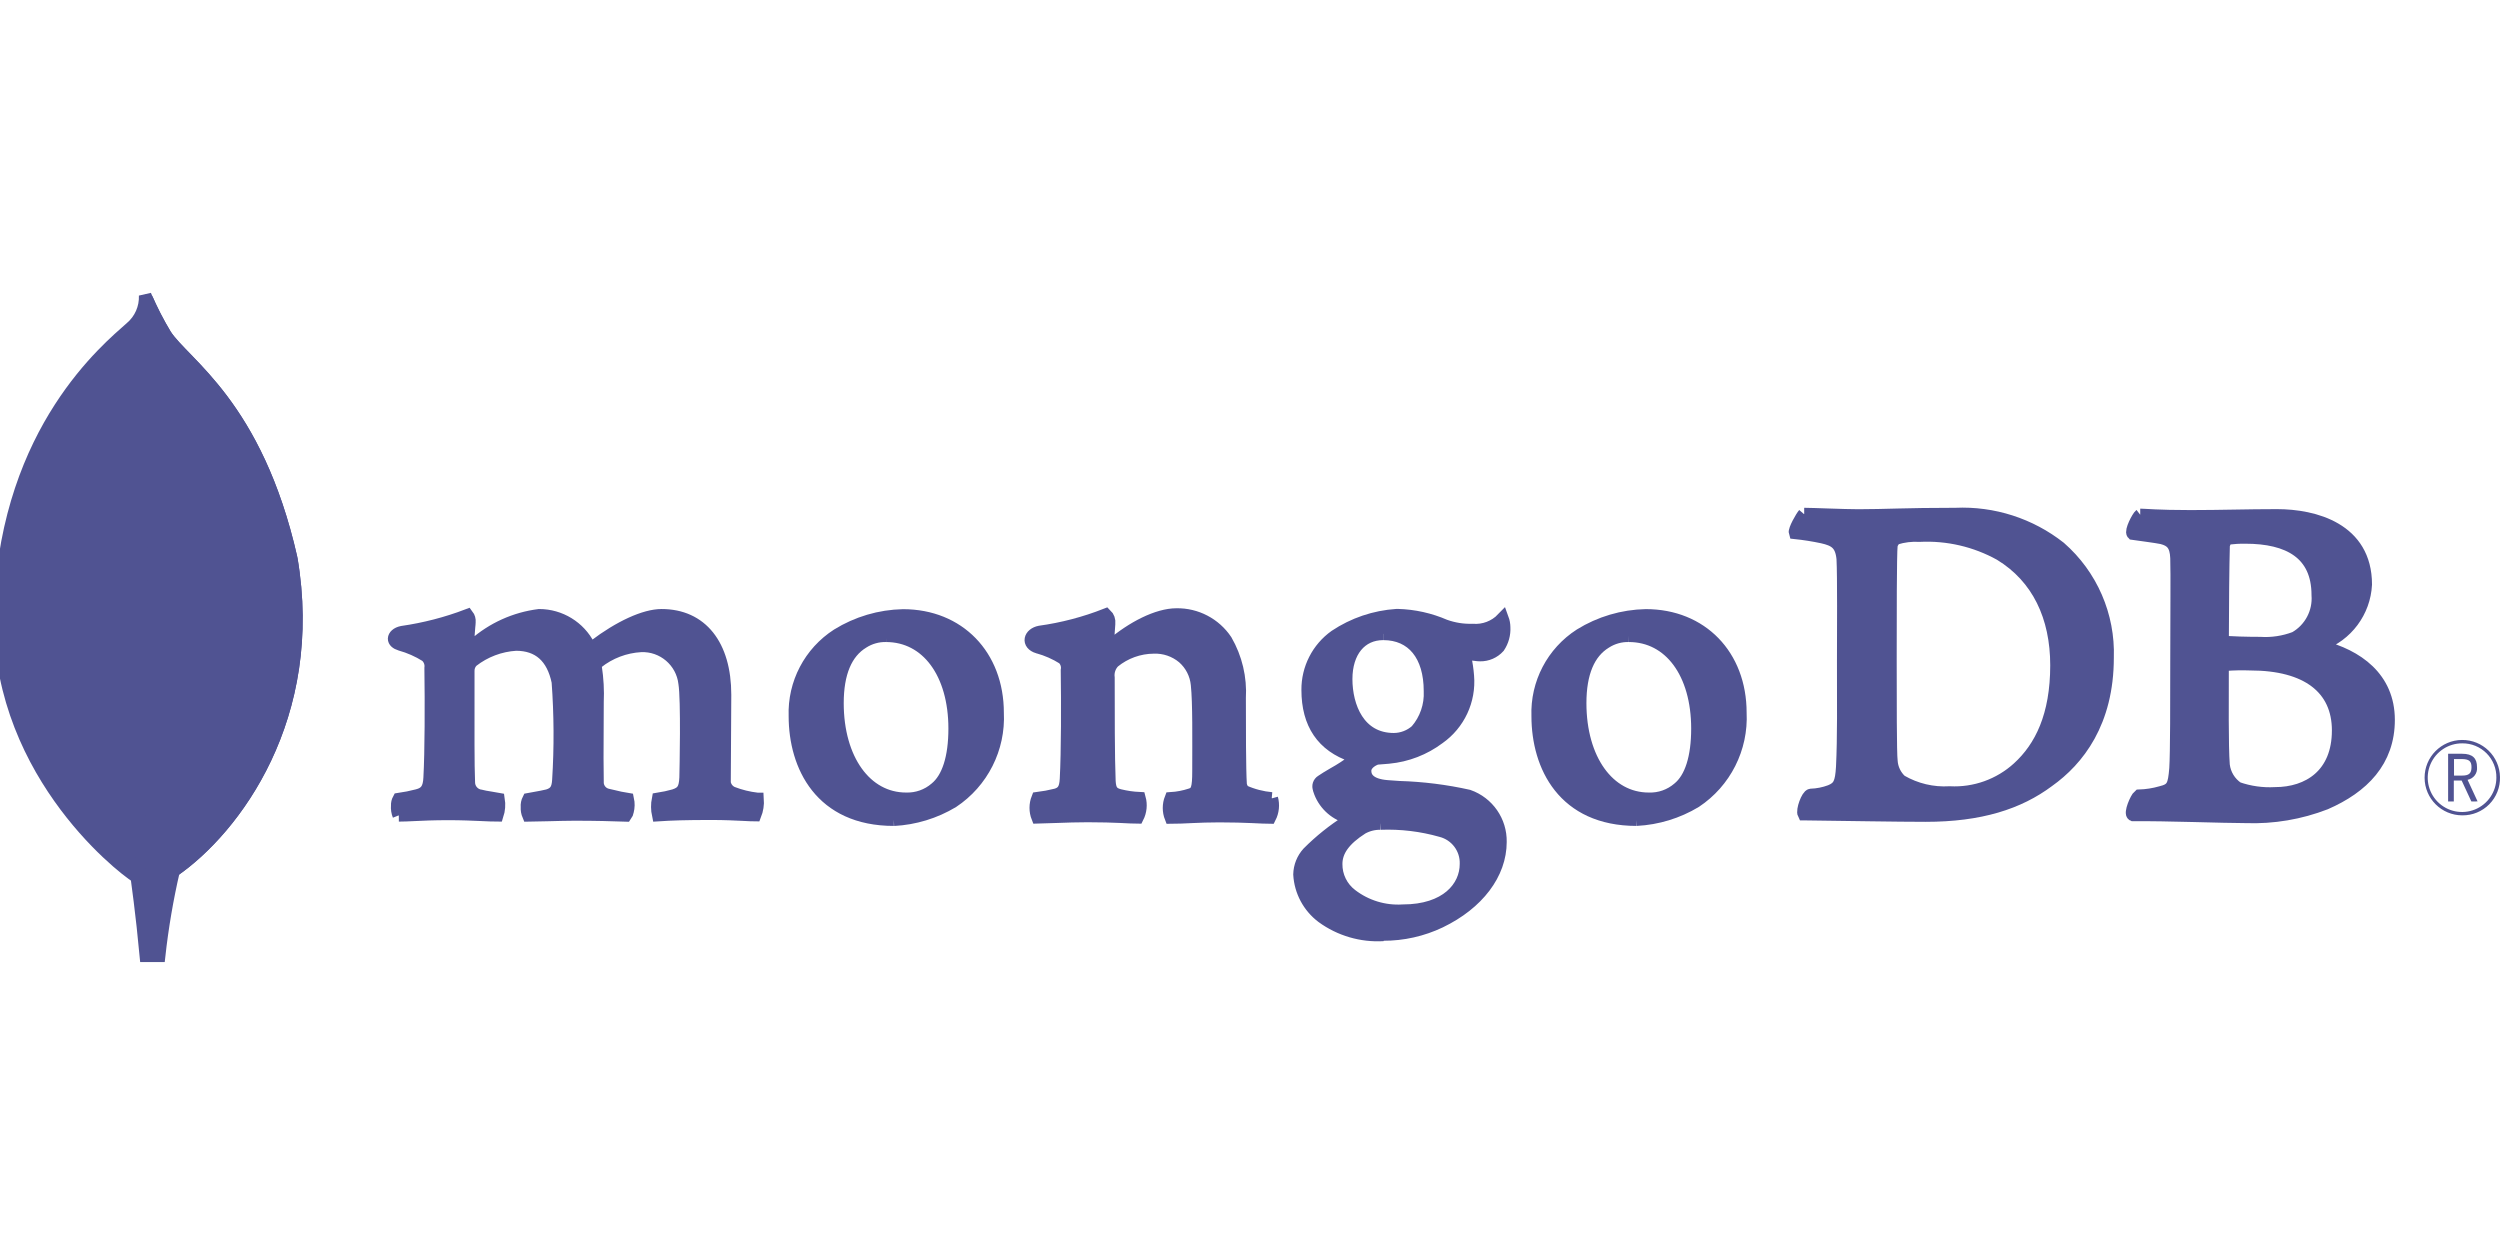
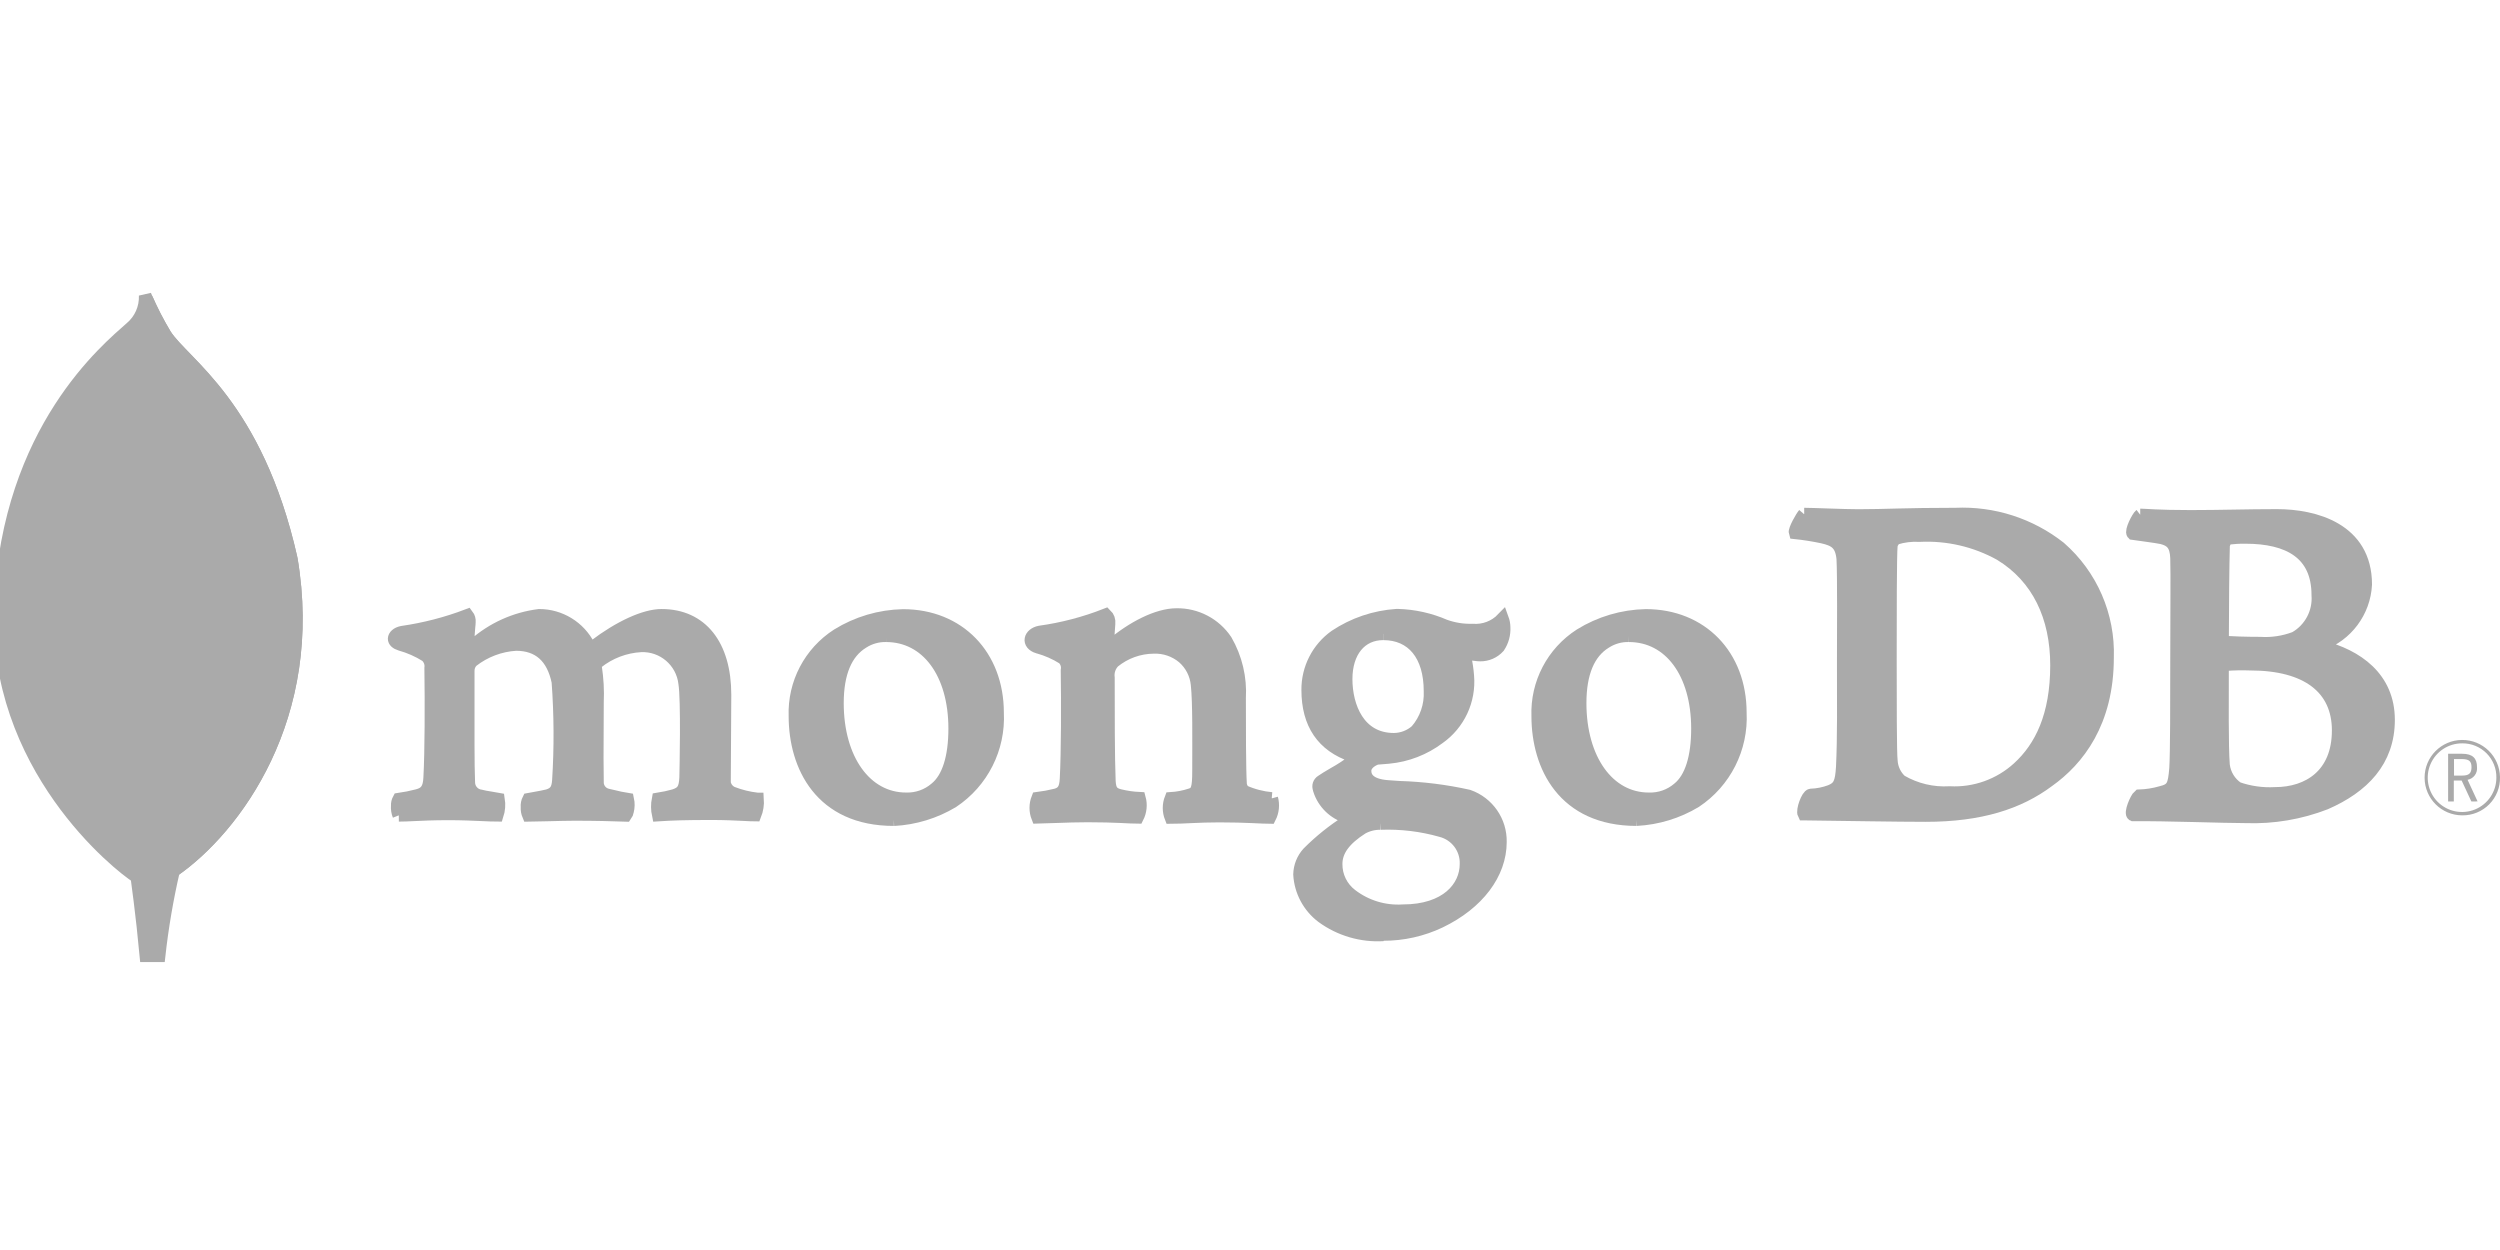
<svg xmlns="http://www.w3.org/2000/svg" width="200" height="100" viewBox="0 0 200 100">
  <defs>
    <clipPath id="clip-custom_1">
      <rect width="200" height="100" />
    </clipPath>
  </defs>
  <g id="custom_1" data-name="custom – 1" clip-path="url(#clip-custom_1)">
    <g id="MongoDB_Logo" transform="translate(-6.321 18.935)">
-       <path id="Path_1" data-name="Path 1" d="M29.616,25.718C26.832,13.437,21.03,10.168,19.55,7.857A26.287,26.287,0,0,1,17.932,4.69,3.224,3.224,0,0,1,16.783,7.3c-1.862,1.66-9.769,8.1-10.435,22.057-.62,13.009,9.564,21.031,10.909,21.861a2.989,2.989,0,0,0,2.909-.456c4.909-3.369,11.617-12.351,9.455-25.039" transform="translate(0 0)" fill="#505392" stroke="#505392" stroke-width="1" />
-       <path id="Path_2" data-name="Path 2" d="M67.591,222.46a26.747,26.747,0,0,1-1.091,6.931s.427,3.066.727,6.313h1.062a59.045,59.045,0,0,1,1.158-6.8C68.073,228.229,67.644,225.286,67.591,222.46Z" transform="translate(-49.237 -178.175)" fill="#505392" stroke="#505392" stroke-width="1" />
-       <path id="Path_3" data-name="Path 3" d="M73.021,51.977h0c-1.389-.642-1.791-3.647-1.853-6.447a131.972,131.972,0,0,0,.3-13.882c-.073-2.429.035-22.5-.6-25.437A24.415,24.415,0,0,0,72.363,9.1c1.48,2.313,7.284,5.582,10.066,17.862C84.6,39.627,77.925,48.586,73.021,51.977Z" transform="translate(-52.813 -1.244)" fill="#505392" stroke="#505392" stroke-width="1" />
-       <path id="Path_4" data-name="Path 4" d="M1076.128,206.353a3.016,3.016,0,1,1,3.016-3.058,2.978,2.978,0,0,1-3.016,3.058m0-5.76a2.746,2.746,0,1,0,2.727,2.753,2.7,2.7,0,0,0-2.727-2.753m.727,4.651-.778-1.678h-.627v1.678h-.456v-3.818h1.125c.838,0,1.187.364,1.187,1.067a.928.928,0,0,1-.755,1.016l.8,1.729Zm-1.388-2.073h.66c.534,0,.738-.182.738-.669s-.195-.653-.8-.653h-.6Z" transform="translate(-872.824 -160.06)" fill="#505392" />
-       <path id="Path_5" data-name="Path 5" d="M804.583,122.285a6.925,6.925,0,0,0,3.885.922,7.563,7.563,0,0,0,5.476-1.958c1.818-1.653,3.069-4.182,3.069-8.22,0-3.88-1.476-7.029-4.506-8.873a12.052,12.052,0,0,0-6.449-1.5,5.354,5.354,0,0,0-1.9.231,1,1,0,0,0-.351.545c-.076.691-.076,5.953-.076,9.064,0,3.189,0,7.637.076,8.182a2.354,2.354,0,0,0,.776,1.613m-7.753-21.362c.66,0,3.169.115,4.336.115,2.182,0,3.689-.115,7.767-.115a12.575,12.575,0,0,1,8.351,2.687,11.184,11.184,0,0,1,3.818,8.8c0,5.186-2.364,8.182-4.74,9.871-2.364,1.767-5.438,2.766-9.818,2.766-2.331,0-6.333-.076-9.673-.115H796.8c-.156-.307.285-1.505.558-1.536a4.941,4.941,0,0,0,1.567-.311c.706-.289.871-.649.949-1.916.117-2.382.078-5.224.078-8.451,0-2.3.038-6.8-.038-8.22-.118-1.189-.62-1.5-1.636-1.727a21.135,21.135,0,0,0-2.182-.345c-.076-.231.52-1.273.715-1.5" transform="translate(-646.174 -78.741)" fill="#505392" stroke="#505392" stroke-width="1" />
-       <path id="Path_6" data-name="Path 6" d="M952.062,103.182c-.155.038-.349.424-.349.615-.04,1.384-.078,4.993-.078,7.489a.247.247,0,0,0,.194.193c.5.038,1.747.078,2.8.078a6.644,6.644,0,0,0,2.8-.424,3.622,3.622,0,0,0,1.818-3.418c0-3.342-2.331-4.609-5.787-4.609a10.424,10.424,0,0,0-1.4.076m8.818,15.364c0-3.38-2.487-5.3-7.033-5.3a17.756,17.756,0,0,0-1.98.038c-.116.038-.233.115-.233.193,0,2.42-.04,6.3.078,7.835a2.592,2.592,0,0,0,1.125,1.844,7.813,7.813,0,0,0,2.991.422c2.68,0,5.051-1.5,5.051-5.031M945.044,101.3c.351,0,1.384.115,4.026.115,2.485,0,4.505-.076,6.909-.076,2.991,0,7.108,1.076,7.108,5.531a5.39,5.39,0,0,1-3.573,4.8c-.116.038-.116.115,0,.153,2.875.727,5.4,2.5,5.4,5.877,0,3.3-2.058,5.378-5.049,6.684a16.03,16.03,0,0,1-6.364,1.075c-1.747,0-6.431-.182-9.035-.153-.273-.115.249-1.345.482-1.536a7.162,7.162,0,0,0,1.762-.276c.931-.229,1.042-.529,1.158-1.913.078-1.191.078-5.455.078-8.489,0-4.149.04-6.951,0-8.335-.038-1.075-.427-1.422-1.166-1.613-.582-.116-1.553-.231-2.329-.345-.194-.193.4-1.345.6-1.5" transform="translate(-767.505 -79.044)" fill="#505392" stroke="#505392" stroke-width="1" />
-       <path id="Path_7" data-name="Path 7" d="M180.112,161.443a1.684,1.684,0,0,1-.118-.776.987.987,0,0,1,.118-.518,13.2,13.2,0,0,0,1.491-.3c.687-.171.945-.545.985-1.422.113-2.071.12-5.957.08-8.687v-.08a1.107,1.107,0,0,0-.364-.976,7.808,7.808,0,0,0-2.06-.909c-.325-.1-.505-.267-.5-.467s.215-.436.638-.52a24.5,24.5,0,0,0,5.233-1.353.767.767,0,0,1,.155.545c0,.12-.018.247-.031.378-.033.385-.069.824-.069,1.26a.287.287,0,0,0,.487.165,9.647,9.647,0,0,1,5.195-2.346,4.468,4.468,0,0,1,3.971,2.436.267.267,0,0,0,.225.133.258.258,0,0,0,.211-.113c2.027-1.538,4.036-2.456,5.382-2.456,3.178,0,5.078,2.38,5.078,6.364,0,1.145-.011,2.6-.022,3.953-.009,1.189-.018,2.3-.018,3.075a1.063,1.063,0,0,0,.627.809,8.035,8.035,0,0,0,1.986.489h.033a2.954,2.954,0,0,1-.2,1.3c-.211,0-.5-.018-.865-.036-.66-.033-1.565-.078-2.618-.078-2.113,0-3.216.04-4.271.109a3.2,3.2,0,0,1-.011-1.293,11.186,11.186,0,0,0,1.295-.282c.673-.222.867-.527.909-1.42.016-.635.138-6.226-.078-7.553a3.38,3.38,0,0,0-3.5-2.987,6.168,6.168,0,0,0-3.495,1.333.509.509,0,0,0-.127.329v.027a14.3,14.3,0,0,1,.153,2.816c0,.727,0,1.486-.009,2.244-.009,1.542-.016,3,.009,4.1a1.031,1.031,0,0,0,.818,1.073c.2.044.355.082.513.118.3.075.62.151,1.091.225a2.089,2.089,0,0,1-.018.967.775.775,0,0,1-.136.329c-1.175-.04-2.38-.075-4.12-.075-.527,0-1.387.022-2.147.042-.616.016-1.2.033-1.529.035a1.5,1.5,0,0,1-.116-.669,1.16,1.16,0,0,1,.122-.625l.467-.085c.407-.073.76-.135,1.091-.218.575-.182.791-.495.833-1.227a57.731,57.731,0,0,0-.042-7.867c-.411-1.978-1.536-2.982-3.347-2.982A6.3,6.3,0,0,0,186,149.1a1.066,1.066,0,0,0-.322.791v2.035c0,2.473-.016,5.551.044,6.882a1.09,1.09,0,0,0,.951,1.076c.169.049.46.1.8.153.195.033.407.067.627.107a2.756,2.756,0,0,1-.1,1.3c-.338,0-.755-.022-1.231-.042-.727-.033-1.636-.073-2.664-.073-1.215,0-2.06.04-2.738.073-.456.022-.851.04-1.246.042" transform="translate(-141.895 -115.15)" fill="#505392" stroke="#505392" stroke-width="1" />
-       <path id="Path_8" data-name="Path 8" d="M363.367,147.143a3.313,3.313,0,0,0-1.855.522c-1.349.82-2.036,2.458-2.036,4.866,0,4.506,2.256,7.653,5.487,7.653a3.455,3.455,0,0,0,2.367-.838c.993-.809,1.52-2.464,1.52-4.78,0-4.438-2.206-7.422-5.487-7.422m.622,14.711c-5.837,0-7.915-4.282-7.915-8.287a7.41,7.41,0,0,1,3.4-6.5,10.383,10.383,0,0,1,5.253-1.553c4.453,0,7.564,3.2,7.564,7.789a8.059,8.059,0,0,1-3.593,7.117,10.191,10.191,0,0,1-4.709,1.438" transform="translate(-286.157 -115.216)" fill="#505392" stroke="#505392" stroke-width="1" />
-       <path id="Path_9" data-name="Path 9" d="M690.183,147.143a3.3,3.3,0,0,0-1.858.522c-1.349.82-2.036,2.458-2.036,4.866,0,4.506,2.256,7.653,5.487,7.653a3.455,3.455,0,0,0,2.375-.838c.993-.809,1.518-2.464,1.518-4.78,0-4.438-2.2-7.422-5.486-7.422m.622,14.711c-5.836,0-7.915-4.282-7.915-8.286a7.406,7.406,0,0,1,3.4-6.506,10.364,10.364,0,0,1,5.251-1.553c4.453,0,7.564,3.2,7.564,7.787a8.053,8.053,0,0,1-3.593,7.117,10.171,10.171,0,0,1-4.709,1.44" transform="translate(-553.554 -115.216)" fill="#505392" stroke="#505392" stroke-width="1" />
-       <path id="Path_10" data-name="Path 10" d="M584.786,146.925c-1.8,0-2.962,1.42-2.962,3.618s1,4.811,3.818,4.811a2.741,2.741,0,0,0,1.795-.693,4.491,4.491,0,0,0,1.091-3.158c0-2.867-1.4-4.578-3.733-4.578m-.233,15.171a2.961,2.961,0,0,0-1.454.364c-1.424.909-2.084,1.818-2.084,2.875a3.07,3.07,0,0,0,1.209,2.475,6.13,6.13,0,0,0,4.122,1.26c3.489,0,5.053-1.876,5.053-3.735a2.648,2.648,0,0,0-1.986-2.653,15.578,15.578,0,0,0-4.855-.584m.233,8.909a7.533,7.533,0,0,1-4.893-1.435,4.585,4.585,0,0,1-1.818-3.4,2.656,2.656,0,0,1,.687-1.727,18.068,18.068,0,0,1,3.164-2.535.167.167,0,0,0,.1-.155.162.162,0,0,0-.124-.16,3.341,3.341,0,0,1-2.242-2.182.186.186,0,0,0-.016-.085.5.5,0,0,1,.2-.627c.225-.16.585-.375.971-.6a13.056,13.056,0,0,0,1.562-1.016.256.256,0,0,0-.066-.4c-2.382-.8-3.582-2.569-3.582-5.273a5.242,5.242,0,0,1,2.2-4.315,10.037,10.037,0,0,1,4.922-1.669h.091a10.149,10.149,0,0,1,3.757.836,5.971,5.971,0,0,0,2.222.353,2.994,2.994,0,0,0,2.4-.909,2.087,2.087,0,0,1,.127.687,2.586,2.586,0,0,1-.433,1.578,1.961,1.961,0,0,1-1.493.649,1.247,1.247,0,0,1-.182-.009,4.9,4.9,0,0,1-.909-.151l-.149.053c-.047.069-.016.145.022.244a.325.325,0,0,1,.022.06,10.646,10.646,0,0,1,.216,1.473,5.5,5.5,0,0,1-2.32,4.971,7.92,7.92,0,0,1-4,1.549h0c-.031,0-.182.013-.466.038-.182.016-.418.038-.453.038h-.035c-.262.073-.945.4-.945,1,0,.5.309,1.125,1.787,1.238l.956.067a29.42,29.42,0,0,1,5.529.693,3.829,3.829,0,0,1,2.558,3.686c0,2.536-1.8,4.922-4.824,6.38a10.484,10.484,0,0,1-4.562,1.024" transform="translate(-467.809 -115.15)" fill="#505392" stroke="#505392" stroke-width="1" />
-       <path id="Path_11" data-name="Path 11" d="M479.125,159.845a6.937,6.937,0,0,1-2.215-.576,1.019,1.019,0,0,1-.273-.545c-.078-1.191-.078-4.647-.078-6.909a8.254,8.254,0,0,0-1.091-4.609,4.675,4.675,0,0,0-3.962-2.075c-1.515,0-3.535,1.036-5.2,2.458-.04.038-.3.282-.291-.1s.064-1.145.1-1.636a.842.842,0,0,0-.255-.713,23.153,23.153,0,0,1-5.284,1.384c-.825.16-1.035.955-.153,1.229h.013a7.54,7.54,0,0,1,2,.88,1.049,1.049,0,0,1,.311.96c.038,2.573.038,6.529-.078,8.68-.038.845-.273,1.153-.895,1.307l.058-.02a12.084,12.084,0,0,1-1.438.269,2.094,2.094,0,0,0,0,1.536c.389,0,2.364-.115,4-.115,2.251,0,3.417.115,4,.115a2.144,2.144,0,0,0,.156-1.536,8.18,8.18,0,0,1-1.595-.231c-.62-.153-.776-.462-.815-1.151-.076-1.807-.076-5.647-.076-8.26a1.538,1.538,0,0,1,.425-1.273,5.118,5.118,0,0,1,3.186-1.151,3.476,3.476,0,0,1,2.364.805,3.291,3.291,0,0,1,1.113,2.171c.155,1.455.115,4.38.115,6.909,0,1.384-.115,1.731-.62,1.884a6.274,6.274,0,0,1-1.593.307,2.1,2.1,0,0,0,0,1.536c1.009,0,2.182-.115,3.884-.115,2.136,0,3.5.115,4.04.115a2.138,2.138,0,0,0,.156-1.536" transform="translate(-371.067 -114.905)" fill="#505392" stroke="#505392" stroke-width="1" />
+       <path id="Path_1" data-name="Path 1" d="M29.616,25.718C26.832,13.437,21.03,10.168,19.55,7.857A26.287,26.287,0,0,1,17.932,4.69,3.224,3.224,0,0,1,16.783,7.3c-1.862,1.66-9.769,8.1-10.435,22.057-.62,13.009,9.564,21.031,10.909,21.861a2.989,2.989,0,0,0,2.909-.456c4.909-3.369,11.617-12.351,9.455-25.039" transform="translate(0 0)" fill="#aaaaaa" stroke="#aaaaaa" stroke-width="1" />
+       <path id="Path_2" data-name="Path 2" d="M67.591,222.46a26.747,26.747,0,0,1-1.091,6.931s.427,3.066.727,6.313h1.062a59.045,59.045,0,0,1,1.158-6.8C68.073,228.229,67.644,225.286,67.591,222.46Z" transform="translate(-49.237 -178.175)" fill="#aaaaaa" stroke="#aaaaaa" stroke-width="1" />
+       <path id="Path_3" data-name="Path 3" d="M73.021,51.977h0c-1.389-.642-1.791-3.647-1.853-6.447a131.972,131.972,0,0,0,.3-13.882c-.073-2.429.035-22.5-.6-25.437A24.415,24.415,0,0,0,72.363,9.1c1.48,2.313,7.284,5.582,10.066,17.862C84.6,39.627,77.925,48.586,73.021,51.977Z" transform="translate(-52.813 -1.244)" fill="#aaaaaa" stroke="#aaaaaa" stroke-width="1" />
+       <path id="Path_4" data-name="Path 4" d="M1076.128,206.353a3.016,3.016,0,1,1,3.016-3.058,2.978,2.978,0,0,1-3.016,3.058m0-5.76a2.746,2.746,0,1,0,2.727,2.753,2.7,2.7,0,0,0-2.727-2.753m.727,4.651-.778-1.678h-.627v1.678h-.456v-3.818h1.125c.838,0,1.187.364,1.187,1.067a.928.928,0,0,1-.755,1.016l.8,1.729Zm-1.388-2.073h.66c.534,0,.738-.182.738-.669s-.195-.653-.8-.653h-.6Z" transform="translate(-872.824 -160.06)" fill="#aaaaaa" />
+       <path id="Path_5" data-name="Path 5" d="M804.583,122.285a6.925,6.925,0,0,0,3.885.922,7.563,7.563,0,0,0,5.476-1.958c1.818-1.653,3.069-4.182,3.069-8.22,0-3.88-1.476-7.029-4.506-8.873a12.052,12.052,0,0,0-6.449-1.5,5.354,5.354,0,0,0-1.9.231,1,1,0,0,0-.351.545c-.076.691-.076,5.953-.076,9.064,0,3.189,0,7.637.076,8.182a2.354,2.354,0,0,0,.776,1.613m-7.753-21.362c.66,0,3.169.115,4.336.115,2.182,0,3.689-.115,7.767-.115a12.575,12.575,0,0,1,8.351,2.687,11.184,11.184,0,0,1,3.818,8.8c0,5.186-2.364,8.182-4.74,9.871-2.364,1.767-5.438,2.766-9.818,2.766-2.331,0-6.333-.076-9.673-.115H796.8c-.156-.307.285-1.505.558-1.536a4.941,4.941,0,0,0,1.567-.311c.706-.289.871-.649.949-1.916.117-2.382.078-5.224.078-8.451,0-2.3.038-6.8-.038-8.22-.118-1.189-.62-1.5-1.636-1.727a21.135,21.135,0,0,0-2.182-.345c-.076-.231.52-1.273.715-1.5" transform="translate(-646.174 -78.741)" fill="#aaaaaa" stroke="#aaaaaa" stroke-width="1" />
+       <path id="Path_6" data-name="Path 6" d="M952.062,103.182c-.155.038-.349.424-.349.615-.04,1.384-.078,4.993-.078,7.489a.247.247,0,0,0,.194.193c.5.038,1.747.078,2.8.078a6.644,6.644,0,0,0,2.8-.424,3.622,3.622,0,0,0,1.818-3.418c0-3.342-2.331-4.609-5.787-4.609a10.424,10.424,0,0,0-1.4.076m8.818,15.364c0-3.38-2.487-5.3-7.033-5.3a17.756,17.756,0,0,0-1.98.038c-.116.038-.233.115-.233.193,0,2.42-.04,6.3.078,7.835a2.592,2.592,0,0,0,1.125,1.844,7.813,7.813,0,0,0,2.991.422c2.68,0,5.051-1.5,5.051-5.031M945.044,101.3c.351,0,1.384.115,4.026.115,2.485,0,4.505-.076,6.909-.076,2.991,0,7.108,1.076,7.108,5.531a5.39,5.39,0,0,1-3.573,4.8c-.116.038-.116.115,0,.153,2.875.727,5.4,2.5,5.4,5.877,0,3.3-2.058,5.378-5.049,6.684a16.03,16.03,0,0,1-6.364,1.075c-1.747,0-6.431-.182-9.035-.153-.273-.115.249-1.345.482-1.536a7.162,7.162,0,0,0,1.762-.276c.931-.229,1.042-.529,1.158-1.913.078-1.191.078-5.455.078-8.489,0-4.149.04-6.951,0-8.335-.038-1.075-.427-1.422-1.166-1.613-.582-.116-1.553-.231-2.329-.345-.194-.193.4-1.345.6-1.5" transform="translate(-767.505 -79.044)" fill="#aaaaaa" stroke="#aaaaaa" stroke-width="1" />
+       <path id="Path_7" data-name="Path 7" d="M180.112,161.443a1.684,1.684,0,0,1-.118-.776.987.987,0,0,1,.118-.518,13.2,13.2,0,0,0,1.491-.3c.687-.171.945-.545.985-1.422.113-2.071.12-5.957.08-8.687v-.08a1.107,1.107,0,0,0-.364-.976,7.808,7.808,0,0,0-2.06-.909c-.325-.1-.505-.267-.5-.467s.215-.436.638-.52a24.5,24.5,0,0,0,5.233-1.353.767.767,0,0,1,.155.545c0,.12-.018.247-.031.378-.033.385-.069.824-.069,1.26a.287.287,0,0,0,.487.165,9.647,9.647,0,0,1,5.195-2.346,4.468,4.468,0,0,1,3.971,2.436.267.267,0,0,0,.225.133.258.258,0,0,0,.211-.113c2.027-1.538,4.036-2.456,5.382-2.456,3.178,0,5.078,2.38,5.078,6.364,0,1.145-.011,2.6-.022,3.953-.009,1.189-.018,2.3-.018,3.075a1.063,1.063,0,0,0,.627.809,8.035,8.035,0,0,0,1.986.489h.033a2.954,2.954,0,0,1-.2,1.3c-.211,0-.5-.018-.865-.036-.66-.033-1.565-.078-2.618-.078-2.113,0-3.216.04-4.271.109a3.2,3.2,0,0,1-.011-1.293,11.186,11.186,0,0,0,1.295-.282c.673-.222.867-.527.909-1.42.016-.635.138-6.226-.078-7.553a3.38,3.38,0,0,0-3.5-2.987,6.168,6.168,0,0,0-3.495,1.333.509.509,0,0,0-.127.329v.027a14.3,14.3,0,0,1,.153,2.816c0,.727,0,1.486-.009,2.244-.009,1.542-.016,3,.009,4.1a1.031,1.031,0,0,0,.818,1.073c.2.044.355.082.513.118.3.075.62.151,1.091.225a2.089,2.089,0,0,1-.018.967.775.775,0,0,1-.136.329c-1.175-.04-2.38-.075-4.12-.075-.527,0-1.387.022-2.147.042-.616.016-1.2.033-1.529.035a1.5,1.5,0,0,1-.116-.669,1.16,1.16,0,0,1,.122-.625l.467-.085c.407-.073.76-.135,1.091-.218.575-.182.791-.495.833-1.227a57.731,57.731,0,0,0-.042-7.867c-.411-1.978-1.536-2.982-3.347-2.982A6.3,6.3,0,0,0,186,149.1a1.066,1.066,0,0,0-.322.791v2.035c0,2.473-.016,5.551.044,6.882a1.09,1.09,0,0,0,.951,1.076c.169.049.46.1.8.153.195.033.407.067.627.107a2.756,2.756,0,0,1-.1,1.3c-.338,0-.755-.022-1.231-.042-.727-.033-1.636-.073-2.664-.073-1.215,0-2.06.04-2.738.073-.456.022-.851.04-1.246.042" transform="translate(-141.895 -115.15)" fill="#aaaaaa" stroke="#aaaaaa" stroke-width="1" />
+       <path id="Path_8" data-name="Path 8" d="M363.367,147.143a3.313,3.313,0,0,0-1.855.522c-1.349.82-2.036,2.458-2.036,4.866,0,4.506,2.256,7.653,5.487,7.653a3.455,3.455,0,0,0,2.367-.838c.993-.809,1.52-2.464,1.52-4.78,0-4.438-2.206-7.422-5.487-7.422m.622,14.711c-5.837,0-7.915-4.282-7.915-8.287a7.41,7.41,0,0,1,3.4-6.5,10.383,10.383,0,0,1,5.253-1.553c4.453,0,7.564,3.2,7.564,7.789a8.059,8.059,0,0,1-3.593,7.117,10.191,10.191,0,0,1-4.709,1.438" transform="translate(-286.157 -115.216)" fill="#aaaaaa" stroke="#aaaaaa" stroke-width="1" />
+       <path id="Path_9" data-name="Path 9" d="M690.183,147.143a3.3,3.3,0,0,0-1.858.522c-1.349.82-2.036,2.458-2.036,4.866,0,4.506,2.256,7.653,5.487,7.653a3.455,3.455,0,0,0,2.375-.838c.993-.809,1.518-2.464,1.518-4.78,0-4.438-2.2-7.422-5.486-7.422m.622,14.711c-5.836,0-7.915-4.282-7.915-8.286a7.406,7.406,0,0,1,3.4-6.506,10.364,10.364,0,0,1,5.251-1.553c4.453,0,7.564,3.2,7.564,7.787a8.053,8.053,0,0,1-3.593,7.117,10.171,10.171,0,0,1-4.709,1.44" transform="translate(-553.554 -115.216)" fill="#aaaaaa" stroke="#aaaaaa" stroke-width="1" />
+       <path id="Path_10" data-name="Path 10" d="M584.786,146.925c-1.8,0-2.962,1.42-2.962,3.618s1,4.811,3.818,4.811a2.741,2.741,0,0,0,1.795-.693,4.491,4.491,0,0,0,1.091-3.158c0-2.867-1.4-4.578-3.733-4.578m-.233,15.171a2.961,2.961,0,0,0-1.454.364c-1.424.909-2.084,1.818-2.084,2.875a3.07,3.07,0,0,0,1.209,2.475,6.13,6.13,0,0,0,4.122,1.26c3.489,0,5.053-1.876,5.053-3.735a2.648,2.648,0,0,0-1.986-2.653,15.578,15.578,0,0,0-4.855-.584m.233,8.909a7.533,7.533,0,0,1-4.893-1.435,4.585,4.585,0,0,1-1.818-3.4,2.656,2.656,0,0,1,.687-1.727,18.068,18.068,0,0,1,3.164-2.535.167.167,0,0,0,.1-.155.162.162,0,0,0-.124-.16,3.341,3.341,0,0,1-2.242-2.182.186.186,0,0,0-.016-.085.5.5,0,0,1,.2-.627c.225-.16.585-.375.971-.6a13.056,13.056,0,0,0,1.562-1.016.256.256,0,0,0-.066-.4c-2.382-.8-3.582-2.569-3.582-5.273a5.242,5.242,0,0,1,2.2-4.315,10.037,10.037,0,0,1,4.922-1.669h.091a10.149,10.149,0,0,1,3.757.836,5.971,5.971,0,0,0,2.222.353,2.994,2.994,0,0,0,2.4-.909,2.087,2.087,0,0,1,.127.687,2.586,2.586,0,0,1-.433,1.578,1.961,1.961,0,0,1-1.493.649,1.247,1.247,0,0,1-.182-.009,4.9,4.9,0,0,1-.909-.151l-.149.053c-.047.069-.016.145.022.244a.325.325,0,0,1,.022.06,10.646,10.646,0,0,1,.216,1.473,5.5,5.5,0,0,1-2.32,4.971,7.92,7.92,0,0,1-4,1.549h0c-.031,0-.182.013-.466.038-.182.016-.418.038-.453.038h-.035c-.262.073-.945.4-.945,1,0,.5.309,1.125,1.787,1.238l.956.067a29.42,29.42,0,0,1,5.529.693,3.829,3.829,0,0,1,2.558,3.686c0,2.536-1.8,4.922-4.824,6.38a10.484,10.484,0,0,1-4.562,1.024" transform="translate(-467.809 -115.15)" fill="#aaaaaa" stroke="#aaaaaa" stroke-width="1" />
+       <path id="Path_11" data-name="Path 11" d="M479.125,159.845a6.937,6.937,0,0,1-2.215-.576,1.019,1.019,0,0,1-.273-.545c-.078-1.191-.078-4.647-.078-6.909a8.254,8.254,0,0,0-1.091-4.609,4.675,4.675,0,0,0-3.962-2.075c-1.515,0-3.535,1.036-5.2,2.458-.04.038-.3.282-.291-.1s.064-1.145.1-1.636a.842.842,0,0,0-.255-.713,23.153,23.153,0,0,1-5.284,1.384c-.825.16-1.035.955-.153,1.229h.013a7.54,7.54,0,0,1,2,.88,1.049,1.049,0,0,1,.311.96c.038,2.573.038,6.529-.078,8.68-.038.845-.273,1.153-.895,1.307l.058-.02a12.084,12.084,0,0,1-1.438.269,2.094,2.094,0,0,0,0,1.536c.389,0,2.364-.115,4-.115,2.251,0,3.417.115,4,.115a2.144,2.144,0,0,0,.156-1.536,8.18,8.18,0,0,1-1.595-.231c-.62-.153-.776-.462-.815-1.151-.076-1.807-.076-5.647-.076-8.26a1.538,1.538,0,0,1,.425-1.273,5.118,5.118,0,0,1,3.186-1.151,3.476,3.476,0,0,1,2.364.805,3.291,3.291,0,0,1,1.113,2.171c.155,1.455.115,4.38.115,6.909,0,1.384-.115,1.731-.62,1.884a6.274,6.274,0,0,1-1.593.307,2.1,2.1,0,0,0,0,1.536c1.009,0,2.182-.115,3.884-.115,2.136,0,3.5.115,4.04.115a2.138,2.138,0,0,0,.156-1.536" transform="translate(-371.067 -114.905)" fill="#aaaaaa" stroke="#aaaaaa" stroke-width="1" />
    </g>
  </g>
</svg>
